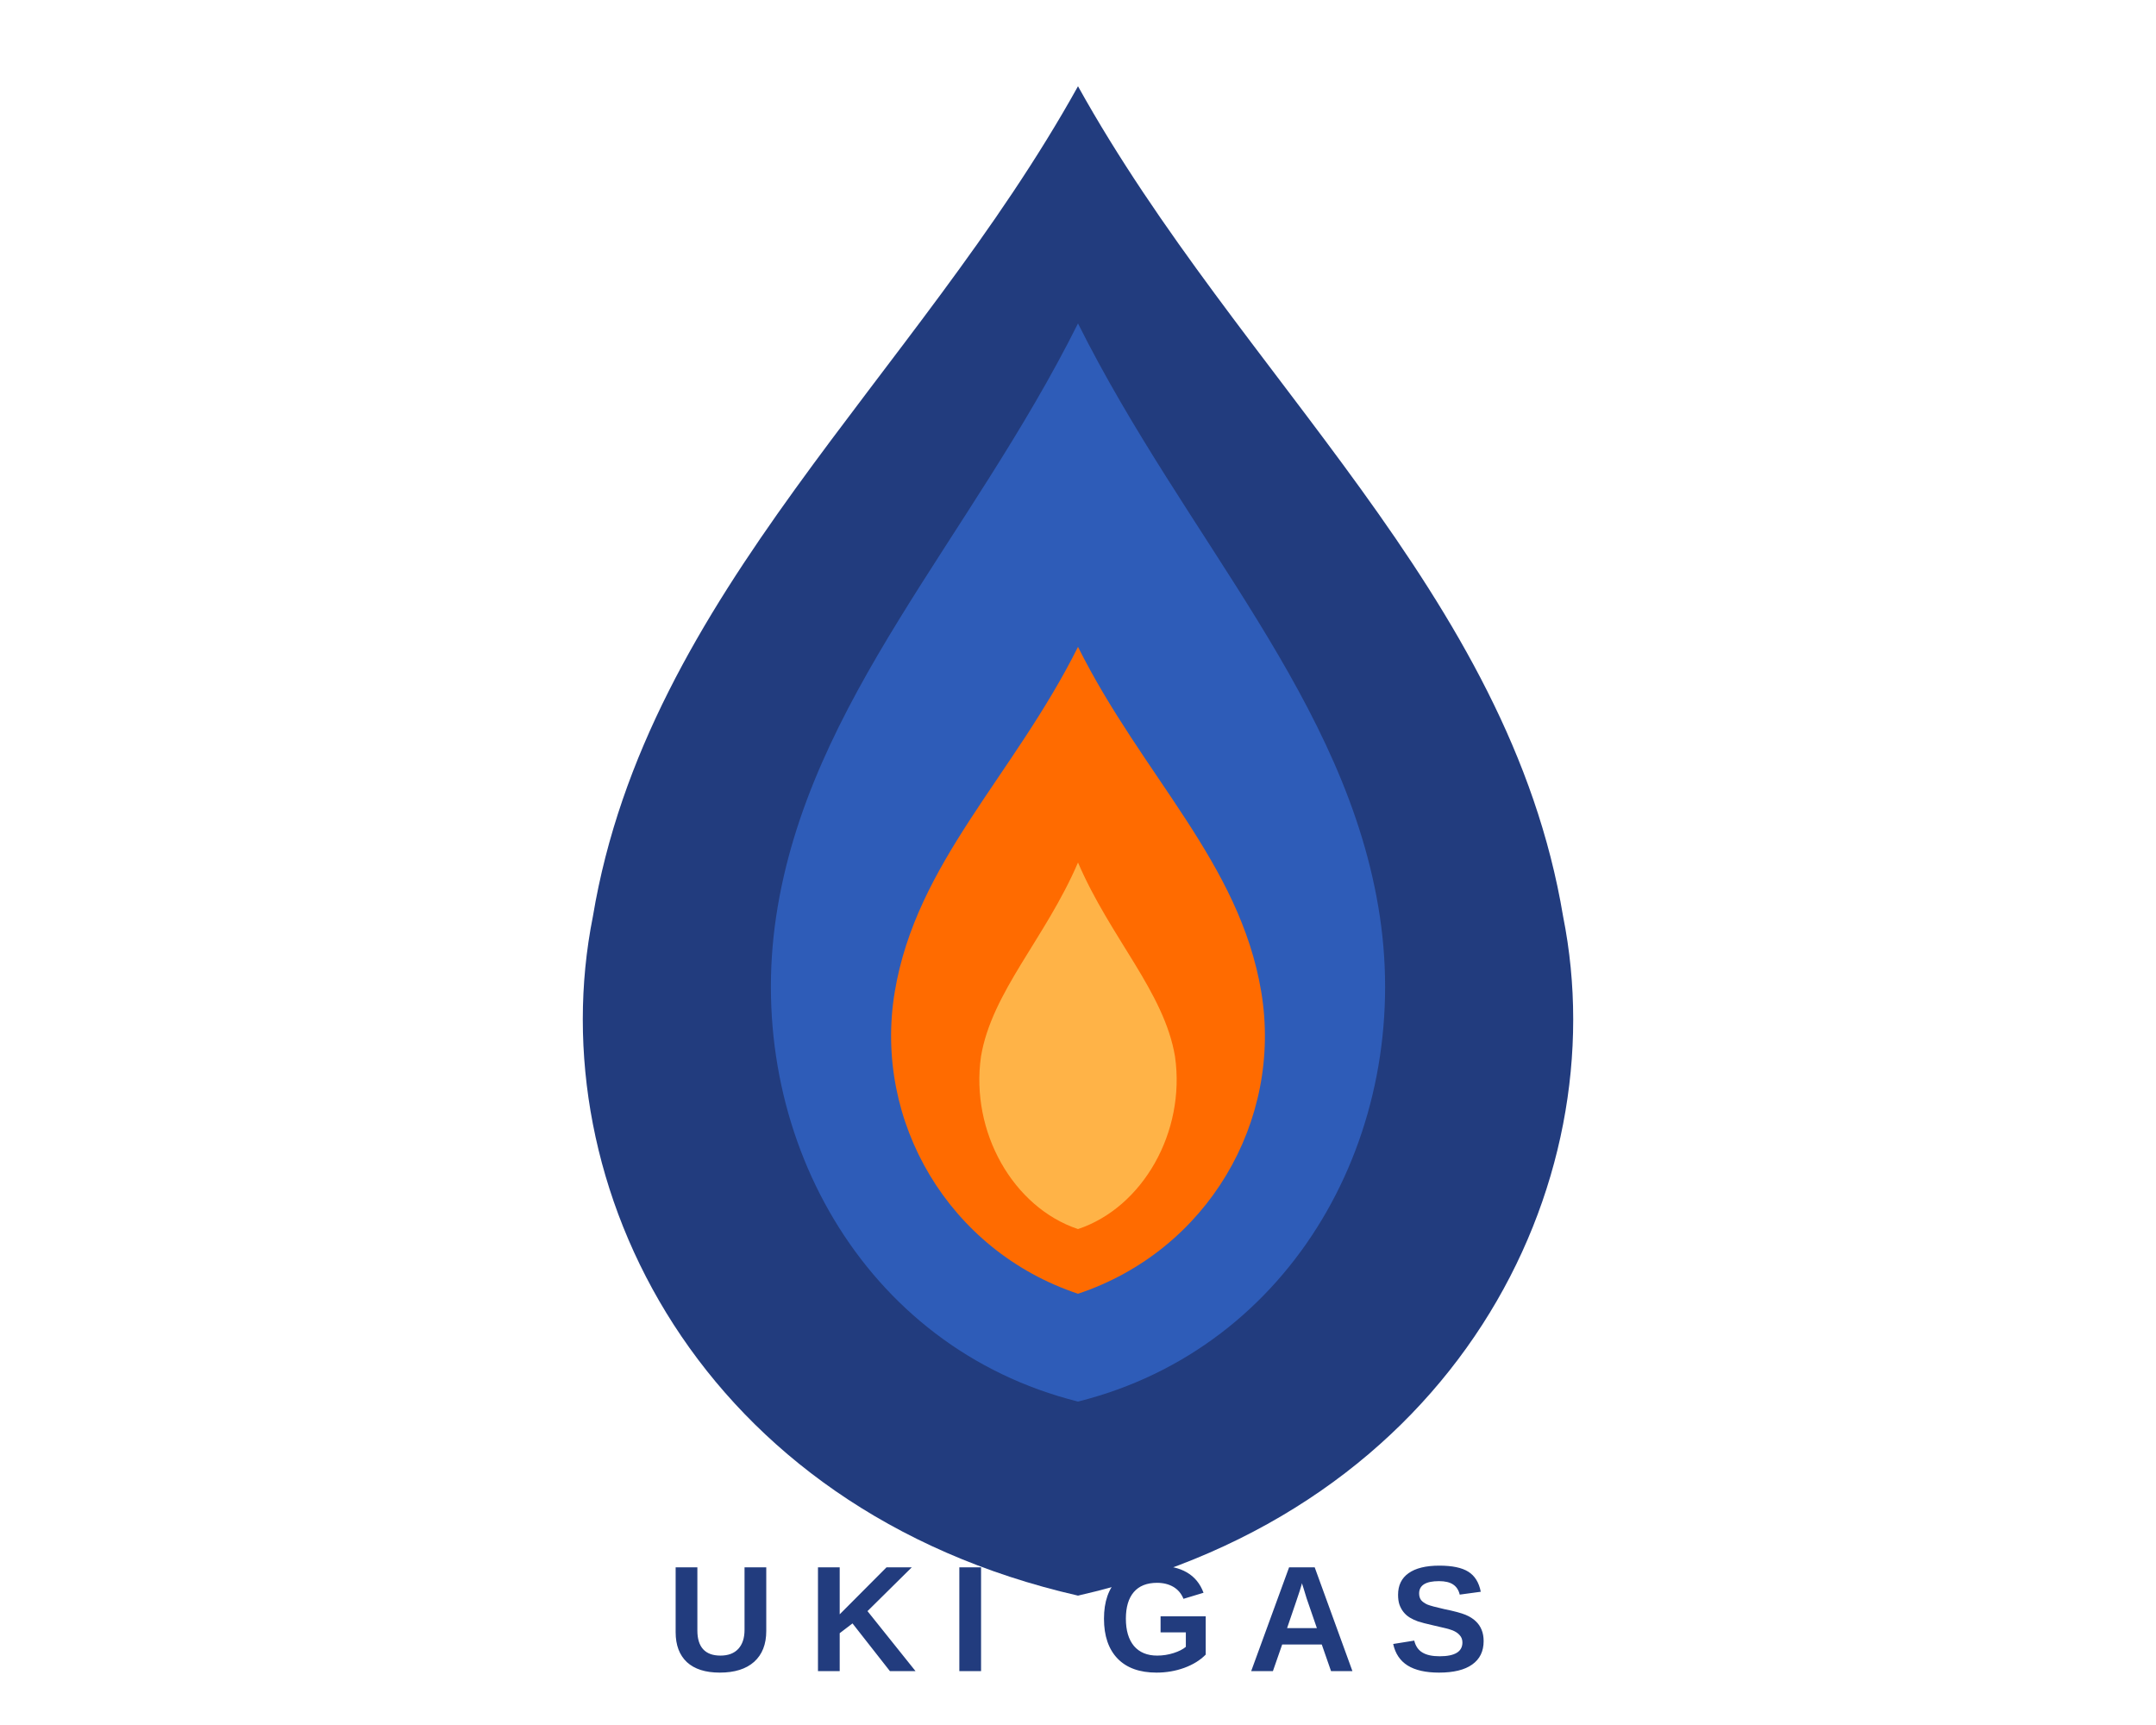
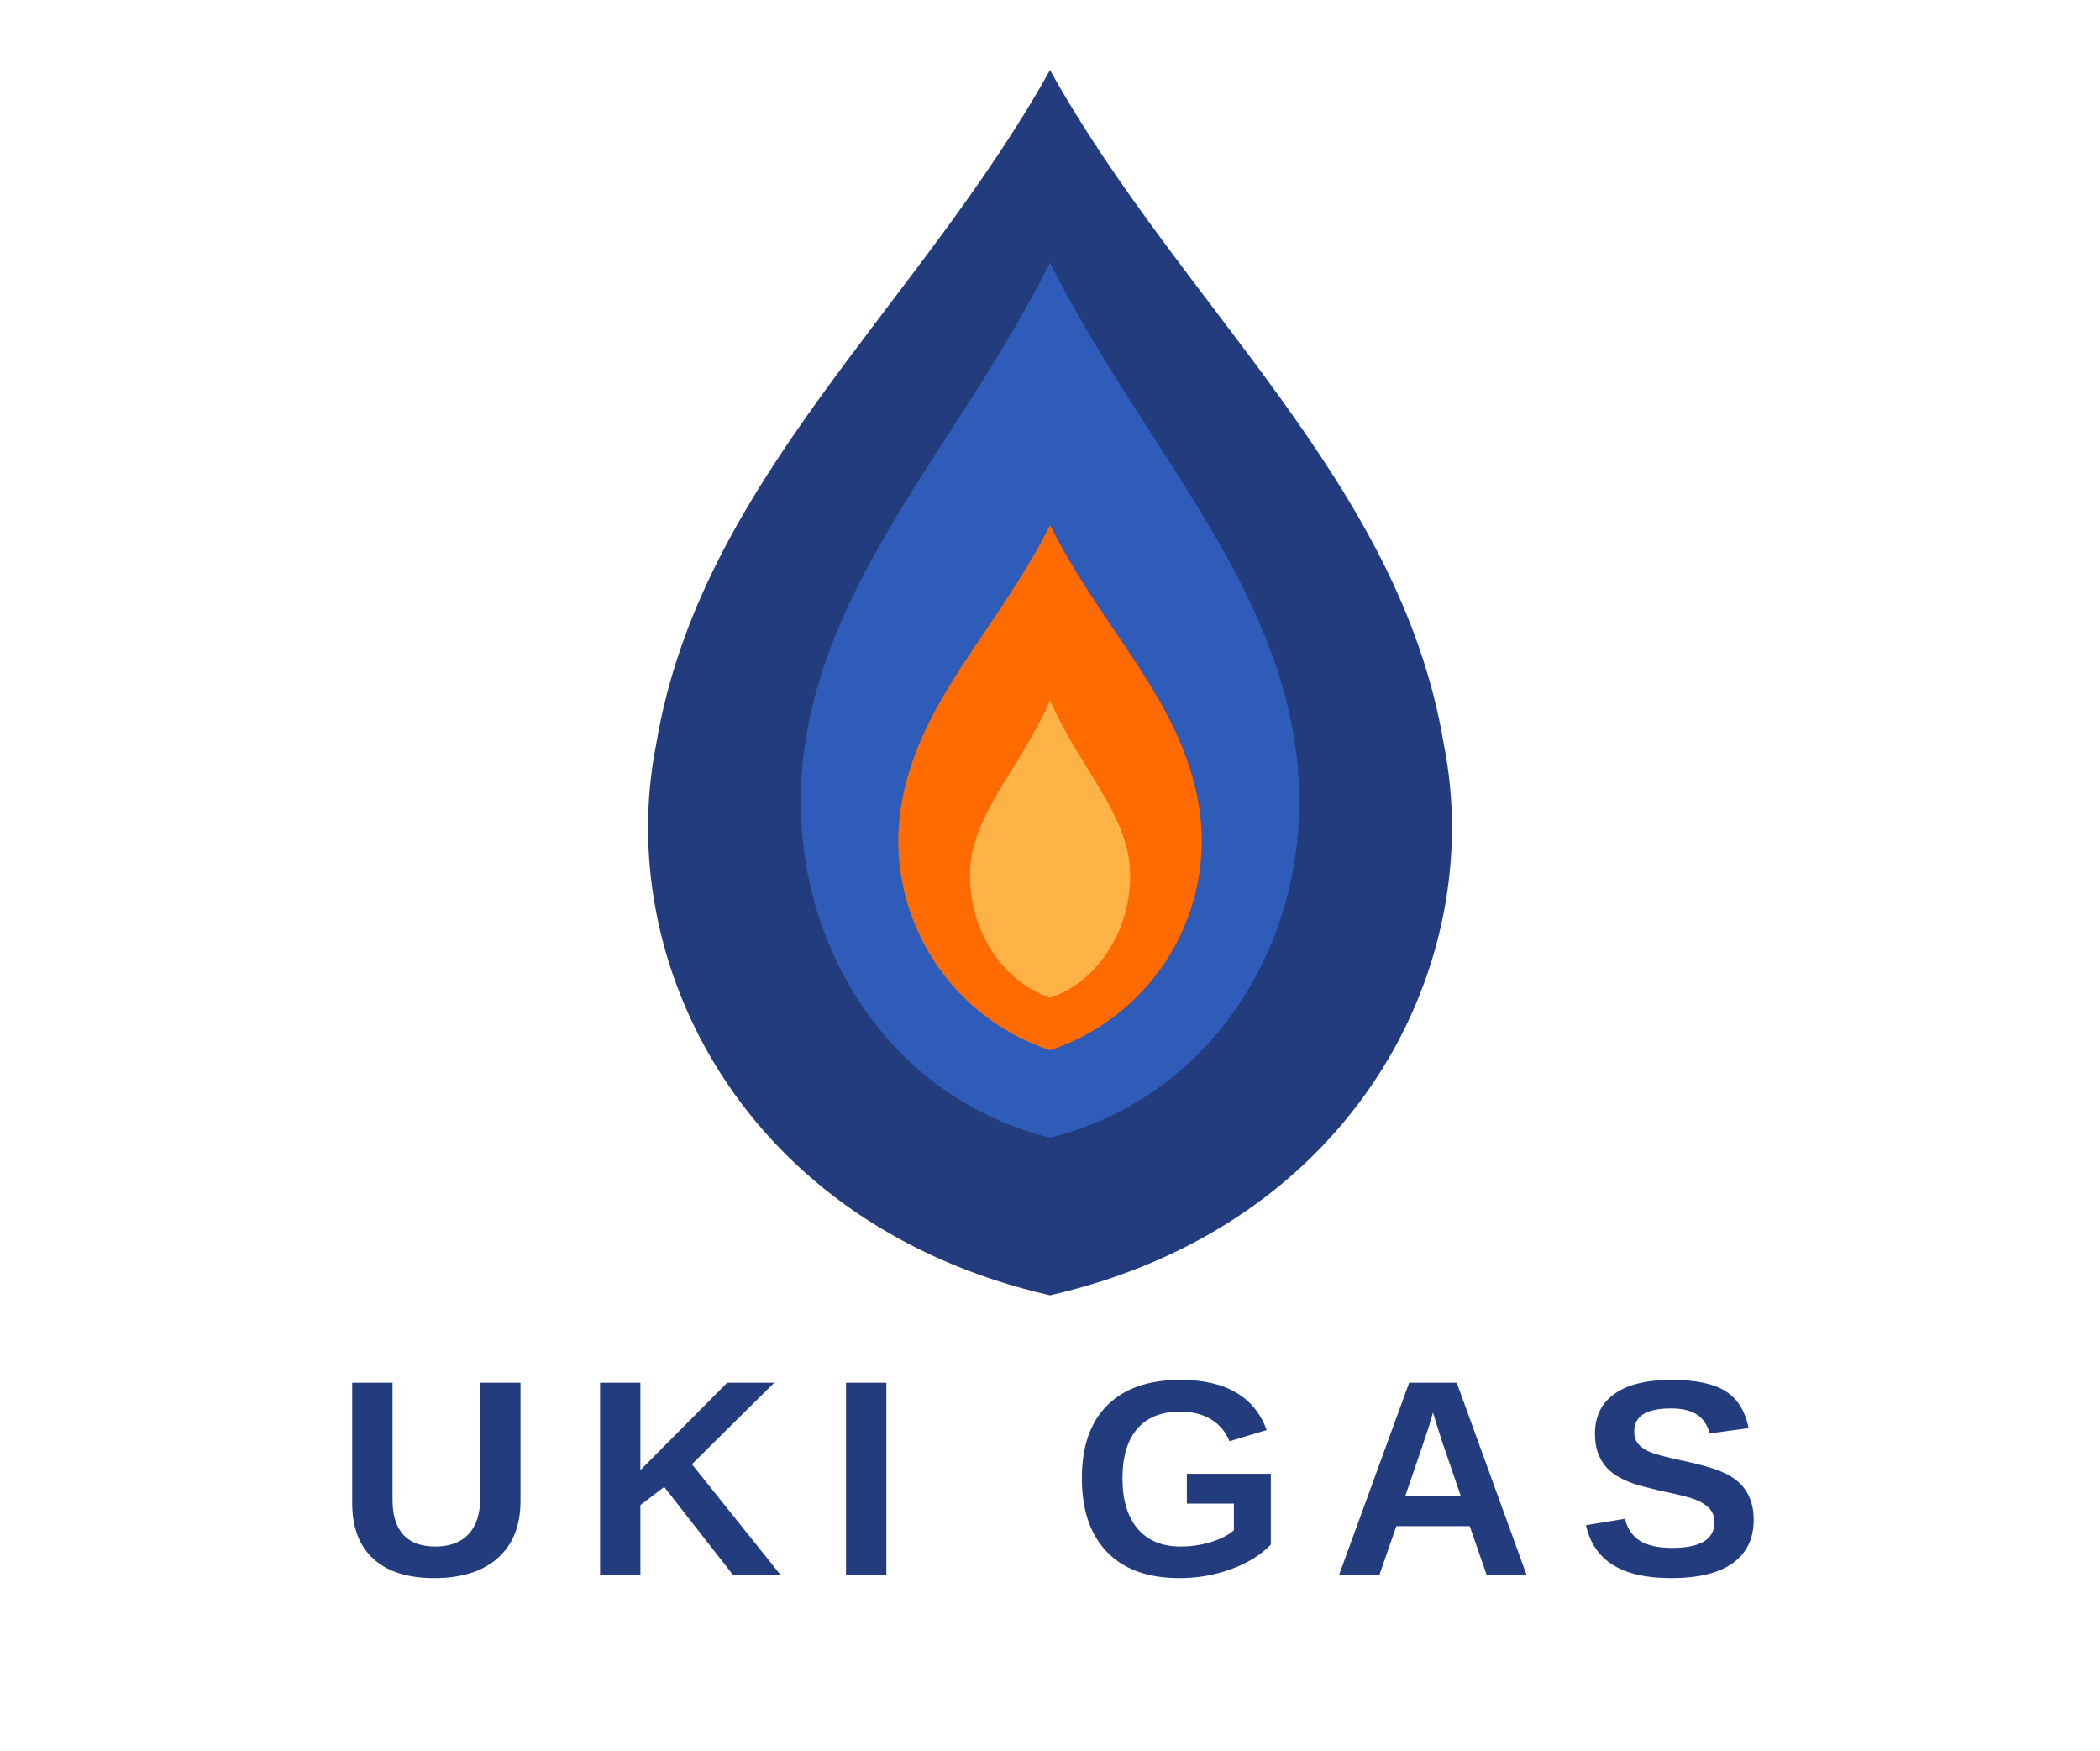
- <svg xmlns="http://www.w3.org/2000/svg" viewBox="0 0 200 160" width="200" height="160">
-   <path fill="#223C7E" d="M100,8 C85,35 60,55 55,85 C50,110 65,140 100,148 C135,140 150,110 145,85 C140,55 115,35 100,8z" />
-   <path fill="#2E5CB8" d="M100,30 C90,50 75,65 72,85 C69,105 80,125 100,130 C120,125 131,105 128,85 C125,65 110,50 100,30z" />
-   <path fill="#FF6B00" d="M100,60 C94,72 85,80 83,92 C81,104 88,116 100,120 C112,116 119,104 117,92 C115,80 106,72 100,60z" />
-   <path fill="#FFB347" d="M100,80 C97,87 92,92 91,98 C90,105 94,112 100,114 C106,112 110,105 109,98 C108,92 103,87 100,80z" />
-   <text x="100" y="155" text-anchor="middle" font-family="Arial, Helvetica, sans-serif" font-size="14" font-weight="bold" fill="#223C7E" letter-spacing="3">UKI GAS</text>
+ <svg xmlns="http://www.w3.org/2000/svg" viewBox="0 0 240 200" width="240" height="200">
+   <path fill="#223C7E" d="M120,8 C105,35 80,55 75,85 C70,110 85,140 120,148 C155,140 170,110 165,85 C160,55 135,35 120,8z" />
+   <path fill="#2E5CB8" d="M120,30 C110,50 95,65 92,85 C89,105 100,125 120,130 C140,125 151,105 148,85 C145,65 130,50 120,30z" />
+   <path fill="#FF6B00" d="M120,60 C114,72 105,80 103,92 C101,104 108,116 120,120 C132,116 139,104 137,92 C135,80 126,72 120,60z" />
+   <path fill="#FFB347" d="M120,80 C117,87 112,92 111,98 C110,105 114,112 120,114 C126,112 130,105 129,98 C128,92 123,87 120,80z" />
+   <text x="120" y="180" text-anchor="middle" font-family="Arial, Helvetica, sans-serif" font-size="32" font-weight="bold" fill="#223C7E" letter-spacing="5">UKI GAS</text>
</svg>
